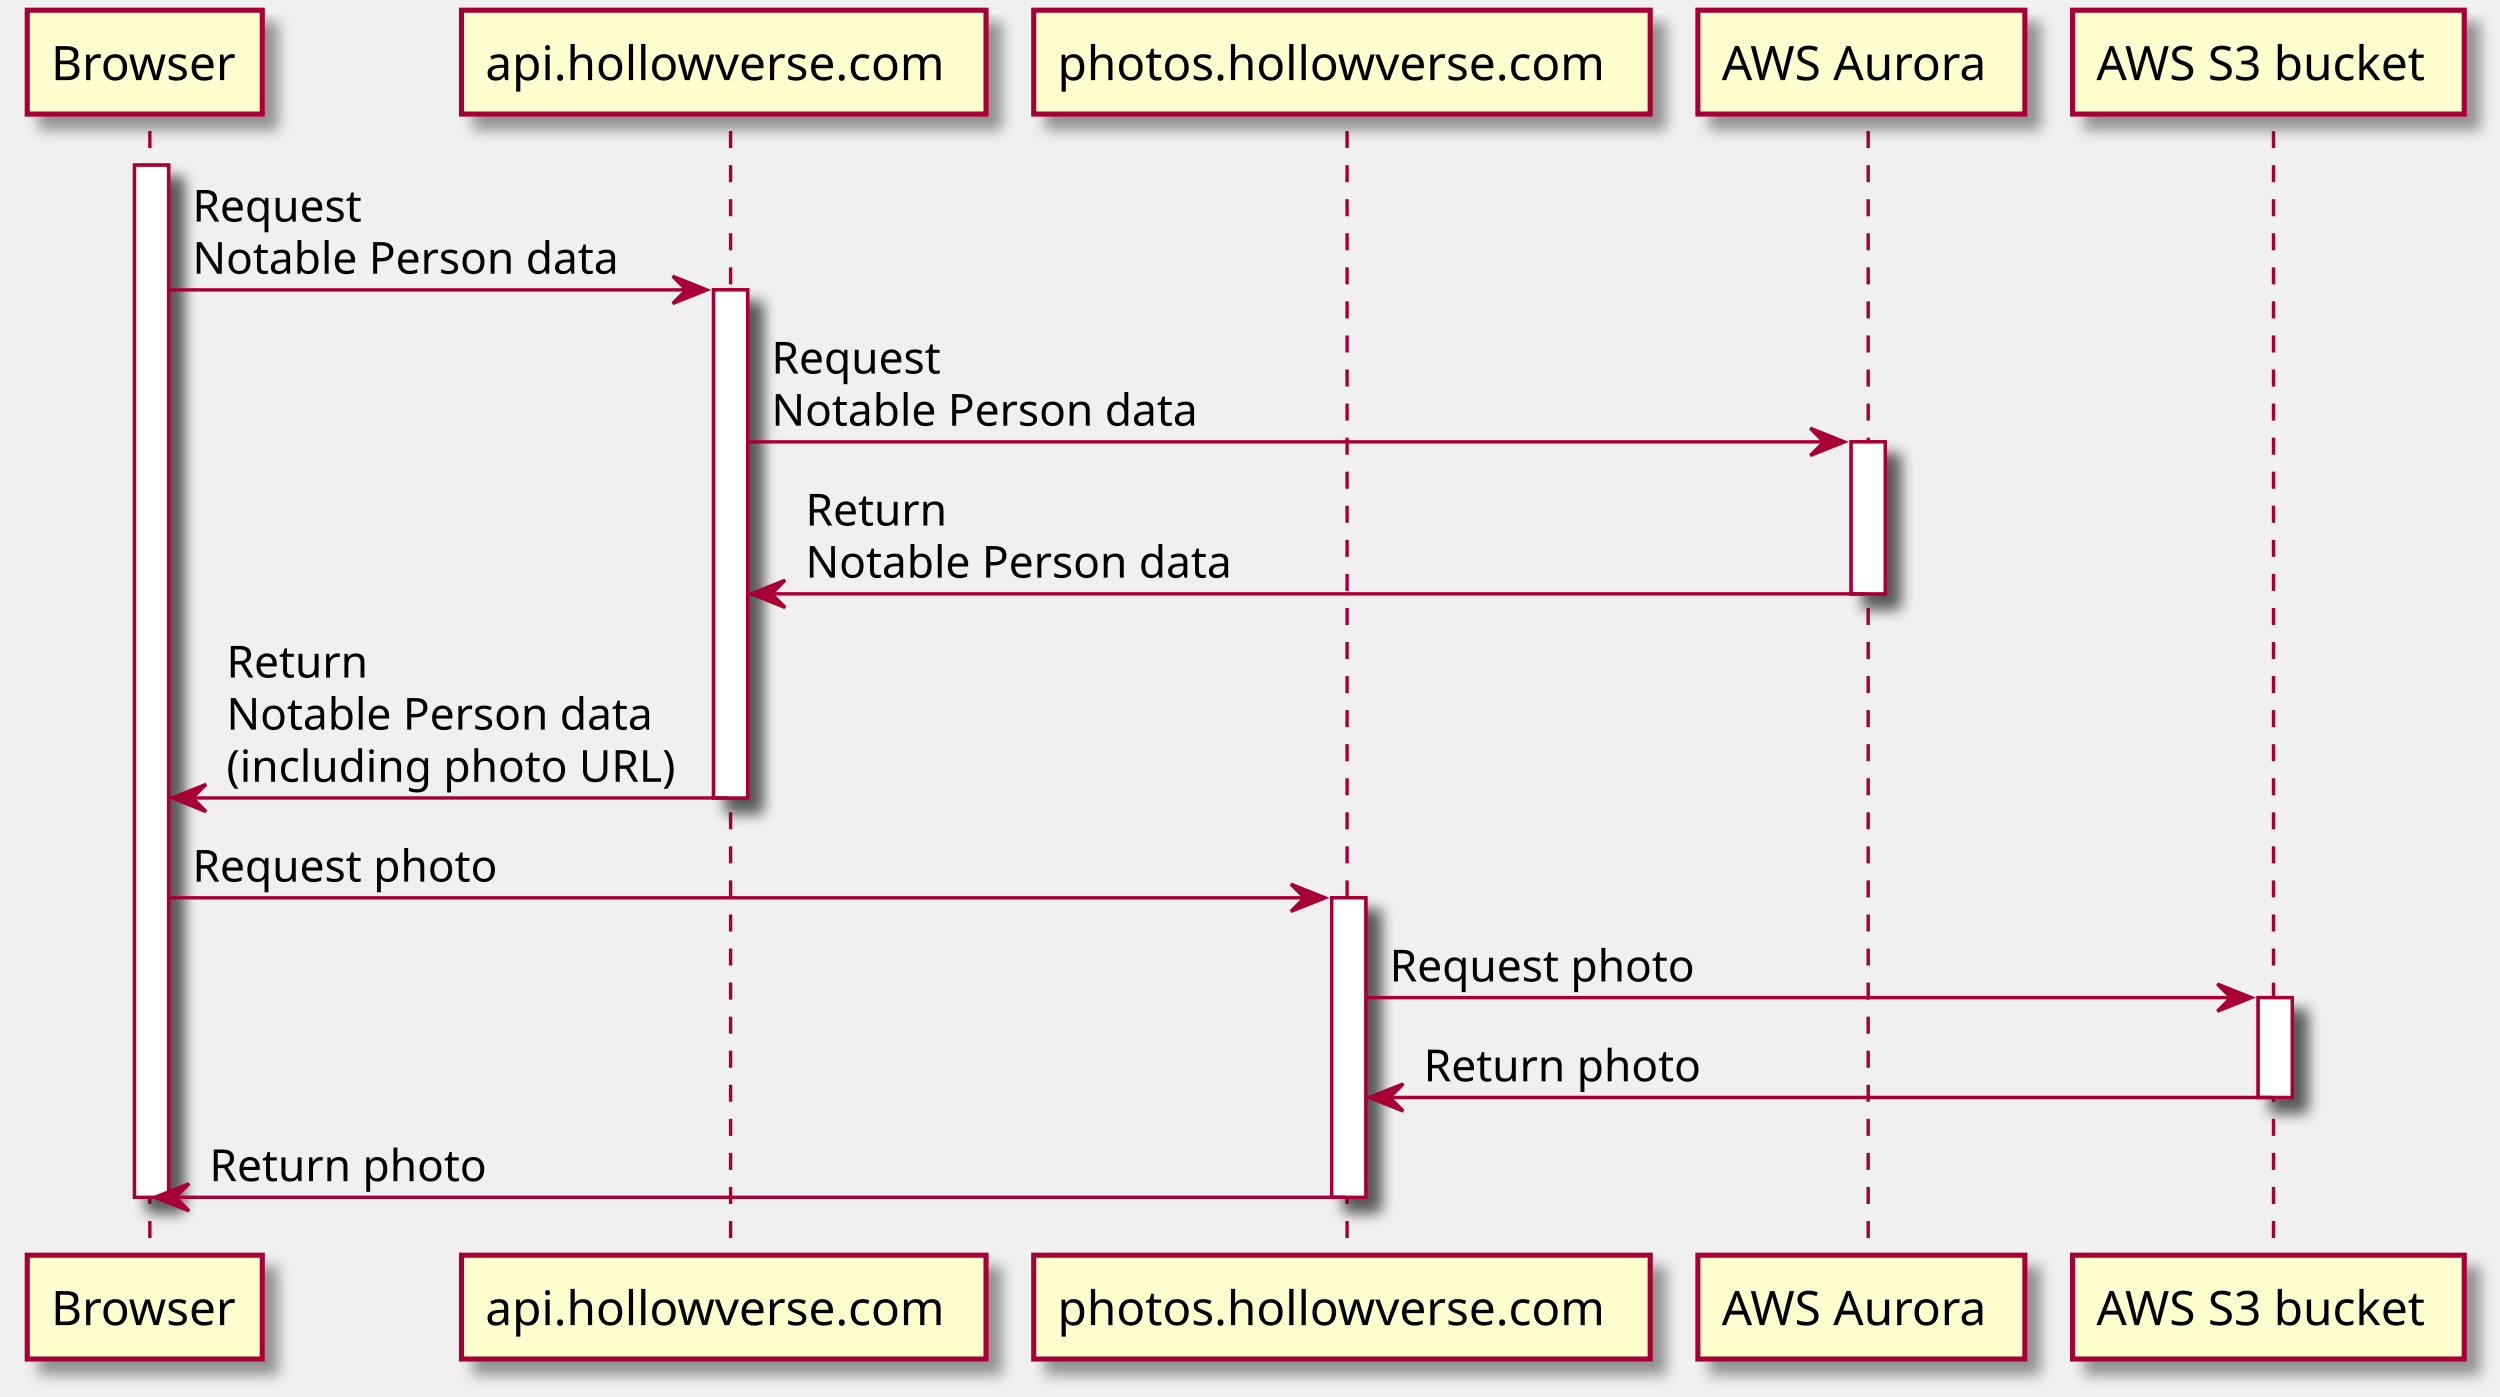
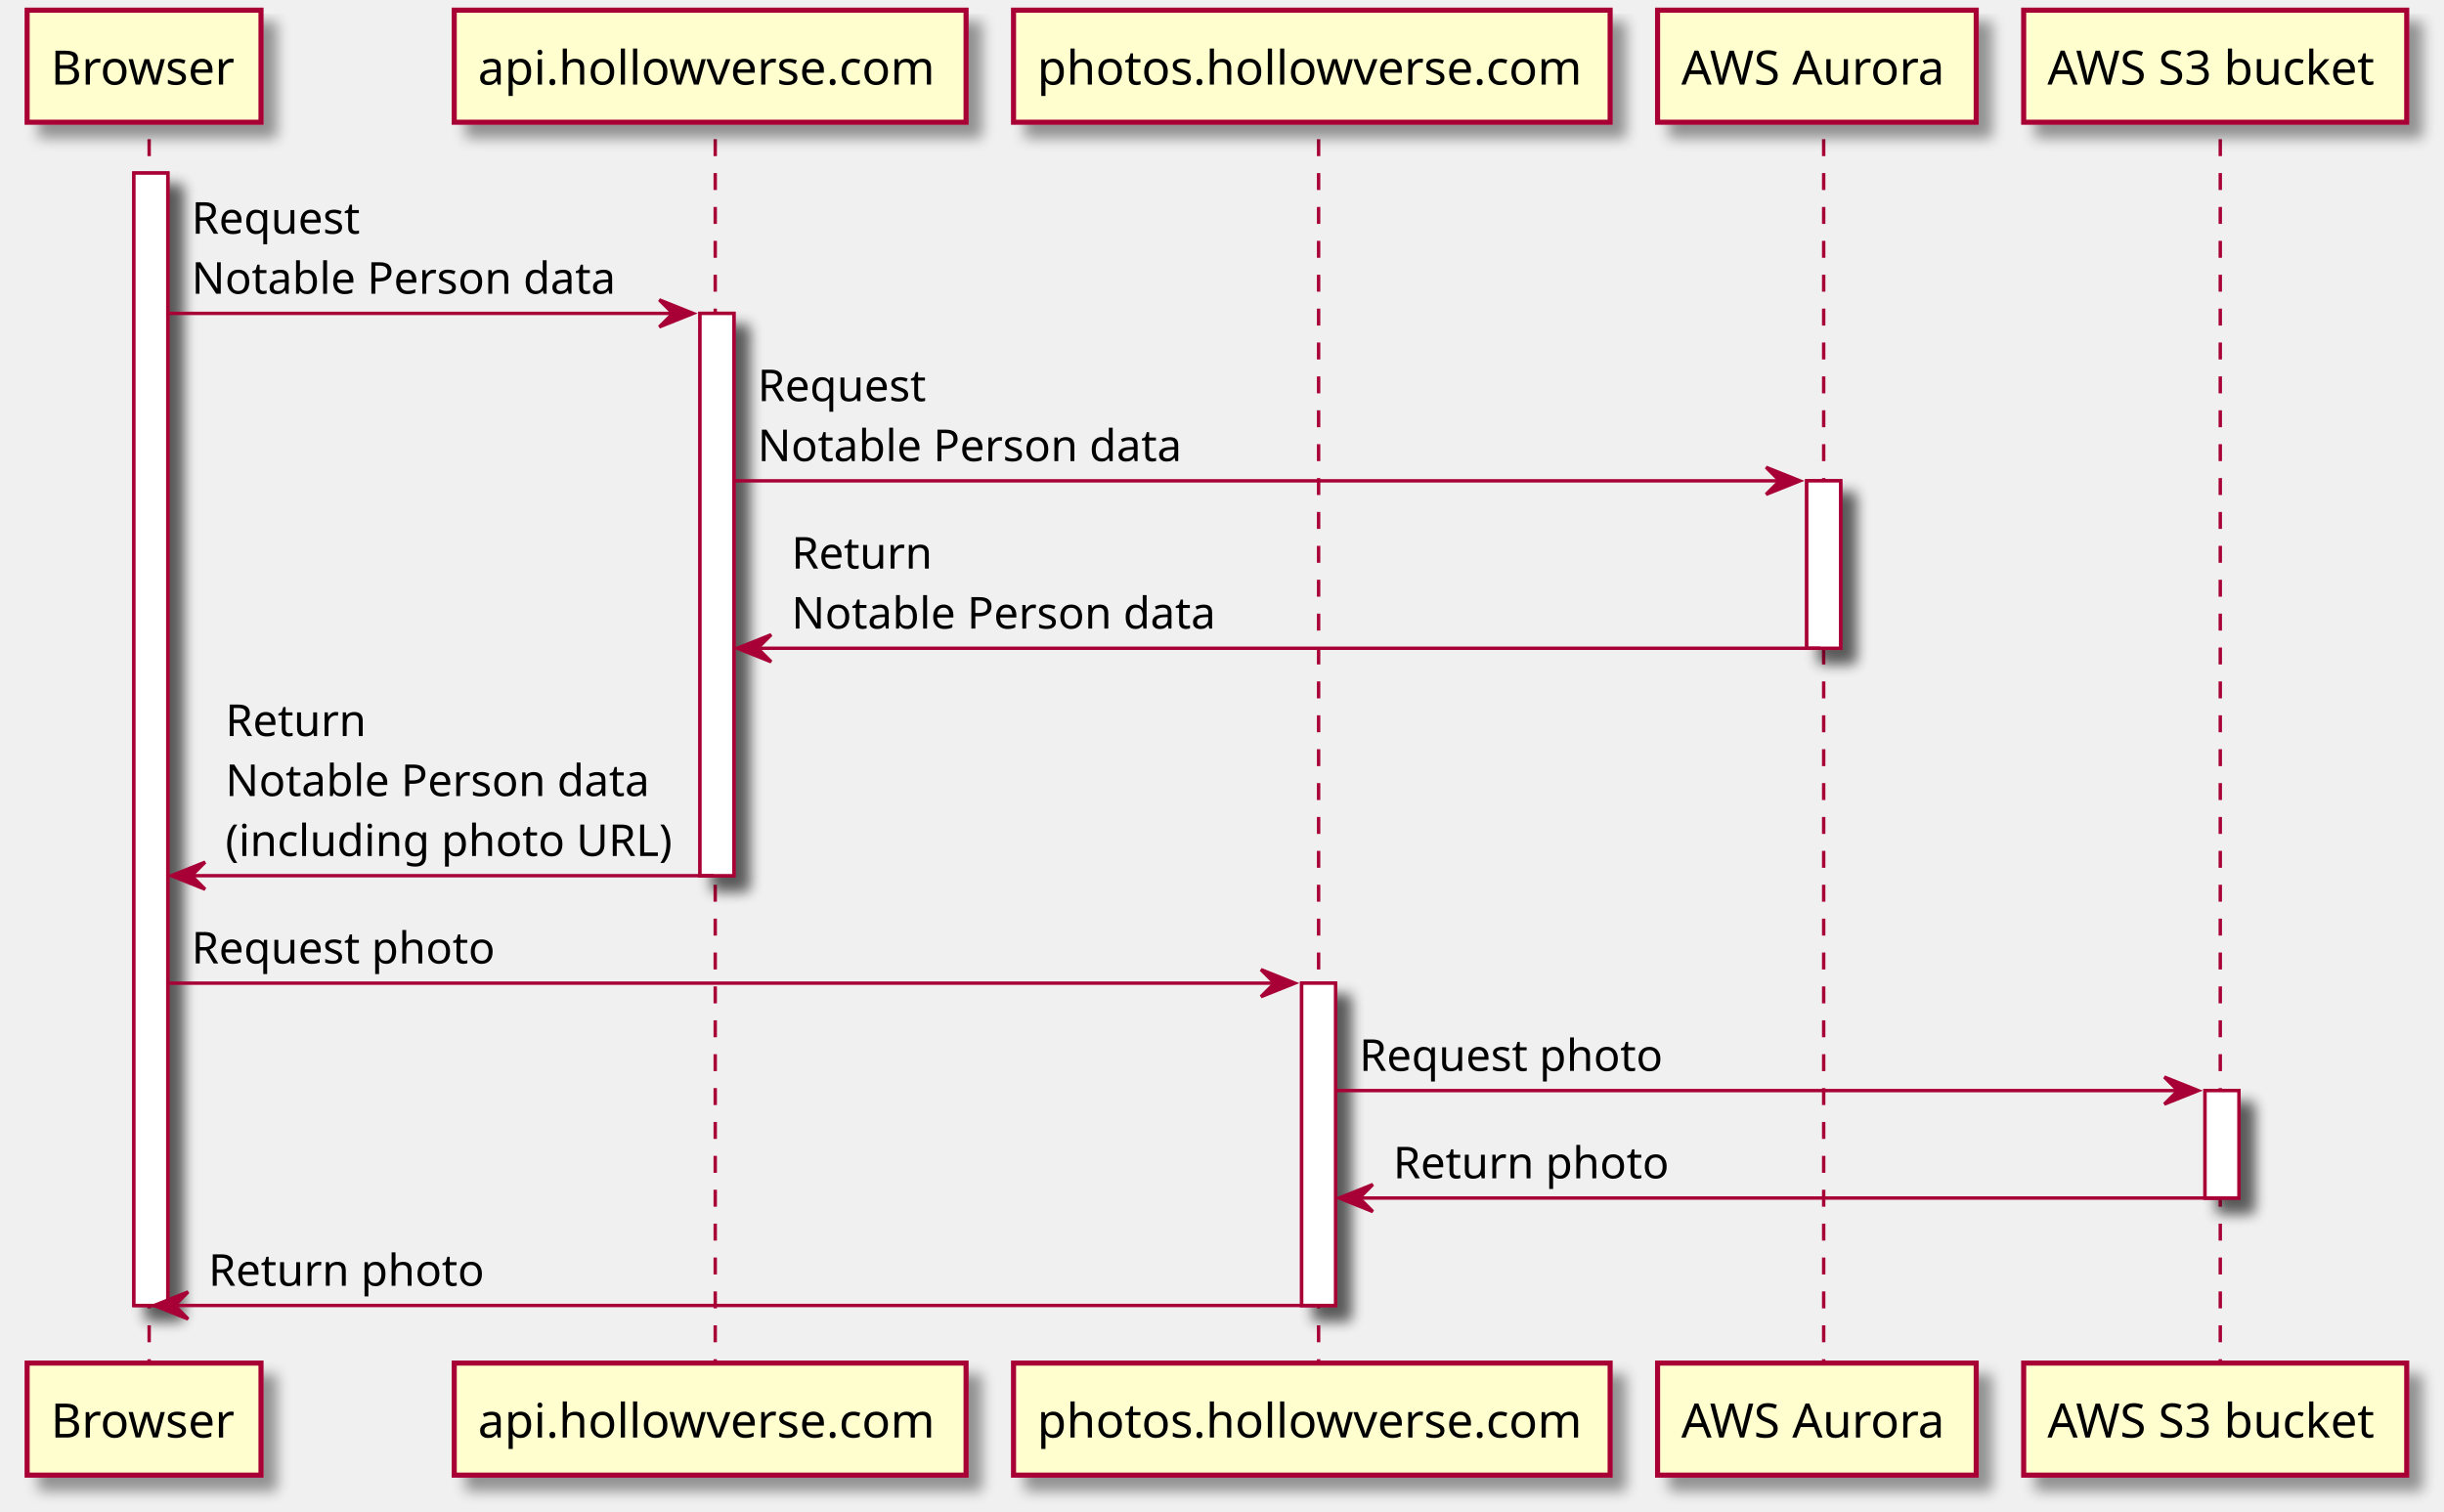
- <svg xmlns="http://www.w3.org/2000/svg" contentScriptType="application/ecmascript" contentStyleType="text/css" height="410px" preserveAspectRatio="none" style="width:734px;height:410px;" version="1.1" viewBox="0 0 734 410" width="734px" zoomAndPan="magnify">
+ <svg xmlns="http://www.w3.org/2000/svg" contentScriptType="application/ecmascript" contentStyleType="text/css" height="446px" preserveAspectRatio="none" style="width:721px;height:446px;" version="1.1" viewBox="0 0 721 446" width="721px" zoomAndPan="magnify">
  <defs>
    <filter height="300%" id="f1o1mt7dfdqe4l" width="300%" x="-1" y="-1">
      <feGaussianBlur result="blurOut" stdDeviation="2.0" />
      <feColorMatrix in="blurOut" result="blurOut2" type="matrix" values="0 0 0 0 0 0 0 0 0 0 0 0 0 0 0 0 0 0 .4 0" />
      <feOffset dx="4.0" dy="4.0" in="blurOut2" result="blurOut3" />
      <feBlend in="SourceGraphic" in2="blurOut3" mode="normal" />
    </filter>
  </defs>
  <g>
-     <rect fill="#FFFFFF" filter="url(#f1o1mt7dfdqe4l)" height="303.037" style="stroke: #A80036; stroke-width: 1.0;" width="10" x="39.5" y="48.488" />
-     <rect fill="#FFFFFF" filter="url(#f1o1mt7dfdqe4l)" height="149.174" style="stroke: #A80036; stroke-width: 1.0;" width="10" x="209.5" y="85.109" />
-     <rect fill="#FFFFFF" filter="url(#f1o1mt7dfdqe4l)" height="87.932" style="stroke: #A80036; stroke-width: 1.0;" width="10" x="391" y="263.594" />
-     <rect fill="#FFFFFF" filter="url(#f1o1mt7dfdqe4l)" height="44.621" style="stroke: #A80036; stroke-width: 1.0;" width="10" x="543.5" y="129.731" />
-     <rect fill="#FFFFFF" filter="url(#f1o1mt7dfdqe4l)" height="29.311" style="stroke: #A80036; stroke-width: 1.0;" width="10" x="663" y="292.904" />
-     <line style="stroke: #A80036; stroke-width: 1.0; stroke-dasharray: 5.0,5.0;" x1="44" x2="44" y1="38.488" y2="369.525" />
-     <line style="stroke: #A80036; stroke-width: 1.0; stroke-dasharray: 5.0,5.0;" x1="214.5" x2="214.5" y1="38.488" y2="369.525" />
-     <line style="stroke: #A80036; stroke-width: 1.0; stroke-dasharray: 5.0,5.0;" x1="395.5" x2="395.5" y1="38.488" y2="369.525" />
-     <line style="stroke: #A80036; stroke-width: 1.0; stroke-dasharray: 5.0,5.0;" x1="548.5" x2="548.5" y1="38.488" y2="369.525" />
-     <line style="stroke: #A80036; stroke-width: 1.0; stroke-dasharray: 5.0,5.0;" x1="667.5" x2="667.5" y1="38.488" y2="369.525" />
-     <rect fill="#FEFECE" filter="url(#f1o1mt7dfdqe4l)" height="30.488" style="stroke: #A80036; stroke-width: 1.5;" width="69" x="8" y="3" />
-     <text fill="#000000" font-family="sans-serif" font-size="14" lengthAdjust="spacingAndGlyphs" textLength="55" x="15" y="23.535">Browser</text>
-     <rect fill="#FEFECE" filter="url(#f1o1mt7dfdqe4l)" height="30.488" style="stroke: #A80036; stroke-width: 1.5;" width="69" x="8" y="368.525" />
-     <text fill="#000000" font-family="sans-serif" font-size="14" lengthAdjust="spacingAndGlyphs" textLength="55" x="15" y="389.06">Browser</text>
-     <rect fill="#FEFECE" filter="url(#f1o1mt7dfdqe4l)" height="30.488" style="stroke: #A80036; stroke-width: 1.5;" width="154" x="135.5" y="3" />
-     <text fill="#000000" font-family="sans-serif" font-size="14" lengthAdjust="spacingAndGlyphs" textLength="140" x="142.5" y="23.535">api.hollowverse.com</text>
-     <rect fill="#FEFECE" filter="url(#f1o1mt7dfdqe4l)" height="30.488" style="stroke: #A80036; stroke-width: 1.5;" width="154" x="135.5" y="368.525" />
-     <text fill="#000000" font-family="sans-serif" font-size="14" lengthAdjust="spacingAndGlyphs" textLength="140" x="142.5" y="389.06">api.hollowverse.com</text>
-     <rect fill="#FEFECE" filter="url(#f1o1mt7dfdqe4l)" height="30.488" style="stroke: #A80036; stroke-width: 1.5;" width="181" x="303.5" y="3" />
-     <text fill="#000000" font-family="sans-serif" font-size="14" lengthAdjust="spacingAndGlyphs" textLength="167" x="310.5" y="23.535">photos.hollowverse.com</text>
-     <rect fill="#FEFECE" filter="url(#f1o1mt7dfdqe4l)" height="30.488" style="stroke: #A80036; stroke-width: 1.5;" width="181" x="303.5" y="368.525" />
-     <text fill="#000000" font-family="sans-serif" font-size="14" lengthAdjust="spacingAndGlyphs" textLength="167" x="310.5" y="389.06">photos.hollowverse.com</text>
-     <rect fill="#FEFECE" filter="url(#f1o1mt7dfdqe4l)" height="30.488" style="stroke: #A80036; stroke-width: 1.5;" width="96" x="498.5" y="3" />
-     <text fill="#000000" font-family="sans-serif" font-size="14" lengthAdjust="spacingAndGlyphs" textLength="82" x="505.5" y="23.535">AWS Aurora</text>
-     <rect fill="#FEFECE" filter="url(#f1o1mt7dfdqe4l)" height="30.488" style="stroke: #A80036; stroke-width: 1.5;" width="96" x="498.5" y="368.525" />
-     <text fill="#000000" font-family="sans-serif" font-size="14" lengthAdjust="spacingAndGlyphs" textLength="82" x="505.5" y="389.06">AWS Aurora</text>
-     <rect fill="#FEFECE" filter="url(#f1o1mt7dfdqe4l)" height="30.488" style="stroke: #A80036; stroke-width: 1.5;" width="115" x="608.5" y="3" />
-     <text fill="#000000" font-family="sans-serif" font-size="14" lengthAdjust="spacingAndGlyphs" textLength="101" x="615.5" y="23.535">AWS S3 bucket</text>
-     <rect fill="#FEFECE" filter="url(#f1o1mt7dfdqe4l)" height="30.488" style="stroke: #A80036; stroke-width: 1.5;" width="115" x="608.5" y="368.525" />
-     <text fill="#000000" font-family="sans-serif" font-size="14" lengthAdjust="spacingAndGlyphs" textLength="101" x="615.5" y="389.06">AWS S3 bucket</text>
-     <rect fill="#FFFFFF" filter="url(#f1o1mt7dfdqe4l)" height="303.037" style="stroke: #A80036; stroke-width: 1.0;" width="10" x="39.5" y="48.488" />
-     <rect fill="#FFFFFF" filter="url(#f1o1mt7dfdqe4l)" height="149.174" style="stroke: #A80036; stroke-width: 1.0;" width="10" x="209.5" y="85.109" />
-     <rect fill="#FFFFFF" filter="url(#f1o1mt7dfdqe4l)" height="87.932" style="stroke: #A80036; stroke-width: 1.0;" width="10" x="391" y="263.594" />
-     <rect fill="#FFFFFF" filter="url(#f1o1mt7dfdqe4l)" height="44.621" style="stroke: #A80036; stroke-width: 1.0;" width="10" x="543.5" y="129.731" />
-     <rect fill="#FFFFFF" filter="url(#f1o1mt7dfdqe4l)" height="29.311" style="stroke: #A80036; stroke-width: 1.0;" width="10" x="663" y="292.904" />
-     <polygon fill="#A80036" points="197.5,81.109,207.5,85.109,197.5,89.109,201.5,85.109" style="stroke: #A80036; stroke-width: 1.0;" />
-     <line style="stroke: #A80036; stroke-width: 1.0;" x1="49.5" x2="203.5" y1="85.109" y2="85.109" />
-     <text fill="#000000" font-family="sans-serif" font-size="13" lengthAdjust="spacingAndGlyphs" textLength="50" x="56.5" y="65.057">Request</text>
-     <text fill="#000000" font-family="sans-serif" font-size="13" lengthAdjust="spacingAndGlyphs" textLength="126" x="56.5" y="80.367">Notable Person data</text>
-     <polygon fill="#A80036" points="531.5,125.731,541.5,129.731,531.5,133.731,535.5,129.731" style="stroke: #A80036; stroke-width: 1.0;" />
-     <line style="stroke: #A80036; stroke-width: 1.0;" x1="219.5" x2="537.5" y1="129.731" y2="129.731" />
-     <text fill="#000000" font-family="sans-serif" font-size="13" lengthAdjust="spacingAndGlyphs" textLength="50" x="226.5" y="109.678">Request</text>
-     <text fill="#000000" font-family="sans-serif" font-size="13" lengthAdjust="spacingAndGlyphs" textLength="126" x="226.5" y="124.988">Notable Person data</text>
-     <polygon fill="#A80036" points="230.5,170.352,220.5,174.352,230.5,178.352,226.5,174.352" style="stroke: #A80036; stroke-width: 1.0;" />
-     <line style="stroke: #A80036; stroke-width: 1.0;" x1="224.5" x2="547.5" y1="174.352" y2="174.352" />
-     <text fill="#000000" font-family="sans-serif" font-size="13" lengthAdjust="spacingAndGlyphs" textLength="41" x="236.5" y="154.299">Return</text>
-     <text fill="#000000" font-family="sans-serif" font-size="13" lengthAdjust="spacingAndGlyphs" textLength="126" x="236.5" y="169.609">Notable Person data</text>
-     <polygon fill="#A80036" points="60.5,230.283,50.5,234.283,60.5,238.283,56.5,234.283" style="stroke: #A80036; stroke-width: 1.0;" />
-     <line style="stroke: #A80036; stroke-width: 1.0;" x1="54.5" x2="213.5" y1="234.283" y2="234.283" />
-     <text fill="#000000" font-family="sans-serif" font-size="13" lengthAdjust="spacingAndGlyphs" textLength="41" x="66.5" y="198.92">Return</text>
-     <text fill="#000000" font-family="sans-serif" font-size="13" lengthAdjust="spacingAndGlyphs" textLength="126" x="66.5" y="214.231">Notable Person data</text>
-     <text fill="#000000" font-family="sans-serif" font-size="13" lengthAdjust="spacingAndGlyphs" textLength="136" x="66.5" y="229.541">(including photo URL)</text>
-     <polygon fill="#A80036" points="379,259.594,389,263.594,379,267.594,383,263.594" style="stroke: #A80036; stroke-width: 1.0;" />
-     <line style="stroke: #A80036; stroke-width: 1.0;" x1="49.5" x2="385" y1="263.594" y2="263.594" />
-     <text fill="#000000" font-family="sans-serif" font-size="13" lengthAdjust="spacingAndGlyphs" textLength="91" x="56.5" y="258.852">Request photo</text>
-     <polygon fill="#A80036" points="651,288.904,661,292.904,651,296.904,655,292.904" style="stroke: #A80036; stroke-width: 1.0;" />
-     <line style="stroke: #A80036; stroke-width: 1.0;" x1="401" x2="657" y1="292.904" y2="292.904" />
-     <text fill="#000000" font-family="sans-serif" font-size="13" lengthAdjust="spacingAndGlyphs" textLength="91" x="408" y="288.162">Request photo</text>
-     <polygon fill="#A80036" points="412,318.215,402,322.215,412,326.215,408,322.215" style="stroke: #A80036; stroke-width: 1.0;" />
-     <line style="stroke: #A80036; stroke-width: 1.0;" x1="406" x2="667" y1="322.215" y2="322.215" />
-     <text fill="#000000" font-family="sans-serif" font-size="13" lengthAdjust="spacingAndGlyphs" textLength="82" x="418" y="317.473">Return photo</text>
-     <polygon fill="#A80036" points="55.5,347.525,45.5,351.525,55.5,355.525,51.5,351.525" style="stroke: #A80036; stroke-width: 1.0;" />
-     <line style="stroke: #A80036; stroke-width: 1.0;" x1="49.5" x2="395" y1="351.525" y2="351.525" />
-     <text fill="#000000" font-family="sans-serif" font-size="13" lengthAdjust="spacingAndGlyphs" textLength="82" x="61.5" y="346.783">Return photo</text>
+     <rect fill="#FFFFFF" filter="url(#f1o1mt7dfdqe4l)" height="334.147" style="stroke: #A80036; stroke-width: 1.0;" width="10" x="39.5" y="51.065" />
+     <rect fill="#FFFFFF" filter="url(#f1o1mt7dfdqe4l)" height="165.925" style="stroke: #A80036; stroke-width: 1.0;" width="10" x="206.5" y="92.473" />
+     <rect fill="#FFFFFF" filter="url(#f1o1mt7dfdqe4l)" height="95.111" style="stroke: #A80036; stroke-width: 1.0;" width="10" x="384" y="290.102" />
+     <rect fill="#FFFFFF" filter="url(#f1o1mt7dfdqe4l)" height="49.407" style="stroke: #A80036; stroke-width: 1.0;" width="10" x="533" y="141.88" />
+     <rect fill="#FFFFFF" filter="url(#f1o1mt7dfdqe4l)" height="31.704" style="stroke: #A80036; stroke-width: 1.0;" width="10" x="650.5" y="321.805" />
+     <line style="stroke: #A80036; stroke-width: 1.0; stroke-dasharray: 5.0,5.0;" x1="44" x2="44" y1="41.065" y2="403.212" />
+     <line style="stroke: #A80036; stroke-width: 1.0; stroke-dasharray: 5.0,5.0;" x1="211" x2="211" y1="41.065" y2="403.212" />
+     <line style="stroke: #A80036; stroke-width: 1.0; stroke-dasharray: 5.0,5.0;" x1="389" x2="389" y1="41.065" y2="403.212" />
+     <line style="stroke: #A80036; stroke-width: 1.0; stroke-dasharray: 5.0,5.0;" x1="538" x2="538" y1="41.065" y2="403.212" />
+     <line style="stroke: #A80036; stroke-width: 1.0; stroke-dasharray: 5.0,5.0;" x1="655" x2="655" y1="41.065" y2="403.212" />
+     <rect fill="#FEFECE" filter="url(#f1o1mt7dfdqe4l)" height="33.065" style="stroke: #A80036; stroke-width: 1.5;" width="69" x="8" y="3" />
+     <text fill="#000000" font-family="sans-serif" font-size="14" lengthAdjust="spacingAndGlyphs" textLength="55" x="15" y="24.964">Browser</text>
+     <rect fill="#FEFECE" filter="url(#f1o1mt7dfdqe4l)" height="33.065" style="stroke: #A80036; stroke-width: 1.5;" width="69" x="8" y="402.212" />
+     <text fill="#000000" font-family="sans-serif" font-size="14" lengthAdjust="spacingAndGlyphs" textLength="55" x="15" y="424.176">Browser</text>
+     <rect fill="#FEFECE" filter="url(#f1o1mt7dfdqe4l)" height="33.065" style="stroke: #A80036; stroke-width: 1.5;" width="151" x="134" y="3" />
+     <text fill="#000000" font-family="sans-serif" font-size="14" lengthAdjust="spacingAndGlyphs" textLength="137" x="141" y="24.964">api.hollowverse.com</text>
+     <rect fill="#FEFECE" filter="url(#f1o1mt7dfdqe4l)" height="33.065" style="stroke: #A80036; stroke-width: 1.5;" width="151" x="134" y="402.212" />
+     <text fill="#000000" font-family="sans-serif" font-size="14" lengthAdjust="spacingAndGlyphs" textLength="137" x="141" y="424.176">api.hollowverse.com</text>
+     <rect fill="#FEFECE" filter="url(#f1o1mt7dfdqe4l)" height="33.065" style="stroke: #A80036; stroke-width: 1.5;" width="176" x="299" y="3" />
+     <text fill="#000000" font-family="sans-serif" font-size="14" lengthAdjust="spacingAndGlyphs" textLength="162" x="306" y="24.964">photos.hollowverse.com</text>
+     <rect fill="#FEFECE" filter="url(#f1o1mt7dfdqe4l)" height="33.065" style="stroke: #A80036; stroke-width: 1.5;" width="176" x="299" y="402.212" />
+     <text fill="#000000" font-family="sans-serif" font-size="14" lengthAdjust="spacingAndGlyphs" textLength="162" x="306" y="424.176">photos.hollowverse.com</text>
+     <rect fill="#FEFECE" filter="url(#f1o1mt7dfdqe4l)" height="33.065" style="stroke: #A80036; stroke-width: 1.5;" width="94" x="489" y="3" />
+     <text fill="#000000" font-family="sans-serif" font-size="14" lengthAdjust="spacingAndGlyphs" textLength="80" x="496" y="24.964">AWS Aurora</text>
+     <rect fill="#FEFECE" filter="url(#f1o1mt7dfdqe4l)" height="33.065" style="stroke: #A80036; stroke-width: 1.5;" width="94" x="489" y="402.212" />
+     <text fill="#000000" font-family="sans-serif" font-size="14" lengthAdjust="spacingAndGlyphs" textLength="80" x="496" y="424.176">AWS Aurora</text>
+     <rect fill="#FEFECE" filter="url(#f1o1mt7dfdqe4l)" height="33.065" style="stroke: #A80036; stroke-width: 1.5;" width="113" x="597" y="3" />
+     <text fill="#000000" font-family="sans-serif" font-size="14" lengthAdjust="spacingAndGlyphs" textLength="99" x="604" y="24.964">AWS S3 bucket</text>
+     <rect fill="#FEFECE" filter="url(#f1o1mt7dfdqe4l)" height="33.065" style="stroke: #A80036; stroke-width: 1.5;" width="113" x="597" y="402.212" />
+     <text fill="#000000" font-family="sans-serif" font-size="14" lengthAdjust="spacingAndGlyphs" textLength="99" x="604" y="424.176">AWS S3 bucket</text>
+     <rect fill="#FFFFFF" filter="url(#f1o1mt7dfdqe4l)" height="334.147" style="stroke: #A80036; stroke-width: 1.0;" width="10" x="39.5" y="51.065" />
+     <rect fill="#FFFFFF" filter="url(#f1o1mt7dfdqe4l)" height="165.925" style="stroke: #A80036; stroke-width: 1.0;" width="10" x="206.5" y="92.473" />
+     <rect fill="#FFFFFF" filter="url(#f1o1mt7dfdqe4l)" height="95.111" style="stroke: #A80036; stroke-width: 1.0;" width="10" x="384" y="290.102" />
+     <rect fill="#FFFFFF" filter="url(#f1o1mt7dfdqe4l)" height="49.407" style="stroke: #A80036; stroke-width: 1.0;" width="10" x="533" y="141.88" />
+     <rect fill="#FFFFFF" filter="url(#f1o1mt7dfdqe4l)" height="31.704" style="stroke: #A80036; stroke-width: 1.0;" width="10" x="650.5" y="321.805" />
+     <polygon fill="#A80036" points="194.5,88.473,204.5,92.473,194.5,96.473,198.5,92.473" style="stroke: #A80036; stroke-width: 1.0;" />
+     <line style="stroke: #A80036; stroke-width: 1.0;" x1="49.5" x2="200.5" y1="92.473" y2="92.473" />
+     <text fill="#000000" font-family="sans-serif" font-size="13" lengthAdjust="spacingAndGlyphs" textLength="49" x="56.5" y="68.96">Request</text>
+     <text fill="#000000" font-family="sans-serif" font-size="13" lengthAdjust="spacingAndGlyphs" textLength="123" x="56.5" y="86.664">Notable Person data</text>
+     <polygon fill="#A80036" points="521,137.88,531,141.88,521,145.88,525,141.88" style="stroke: #A80036; stroke-width: 1.0;" />
+     <line style="stroke: #A80036; stroke-width: 1.0;" x1="216.5" x2="527" y1="141.88" y2="141.88" />
+     <text fill="#000000" font-family="sans-serif" font-size="13" lengthAdjust="spacingAndGlyphs" textLength="49" x="223.5" y="118.368">Request</text>
+     <text fill="#000000" font-family="sans-serif" font-size="13" lengthAdjust="spacingAndGlyphs" textLength="123" x="223.5" y="136.071">Notable Person data</text>
+     <polygon fill="#A80036" points="227.5,187.287,217.5,191.287,227.5,195.287,223.5,191.287" style="stroke: #A80036; stroke-width: 1.0;" />
+     <line style="stroke: #A80036; stroke-width: 1.0;" x1="221.5" x2="537" y1="191.287" y2="191.287" />
+     <text fill="#000000" font-family="sans-serif" font-size="13" lengthAdjust="spacingAndGlyphs" textLength="41" x="233.5" y="167.775">Return</text>
+     <text fill="#000000" font-family="sans-serif" font-size="13" lengthAdjust="spacingAndGlyphs" textLength="123" x="233.5" y="185.478">Notable Person data</text>
+     <polygon fill="#A80036" points="60.5,254.398,50.5,258.398,60.5,262.398,56.5,258.398" style="stroke: #A80036; stroke-width: 1.0;" />
+     <line style="stroke: #A80036; stroke-width: 1.0;" x1="54.5" x2="210.5" y1="258.398" y2="258.398" />
+     <text fill="#000000" font-family="sans-serif" font-size="13" lengthAdjust="spacingAndGlyphs" textLength="41" x="66.5" y="217.182">Return</text>
+     <text fill="#000000" font-family="sans-serif" font-size="13" lengthAdjust="spacingAndGlyphs" textLength="123" x="66.5" y="234.886">Notable Person data</text>
+     <text fill="#000000" font-family="sans-serif" font-size="13" lengthAdjust="spacingAndGlyphs" textLength="133" x="66.5" y="252.589">(including photo URL)</text>
+     <polygon fill="#A80036" points="372,286.102,382,290.102,372,294.102,376,290.102" style="stroke: #A80036; stroke-width: 1.0;" />
+     <line style="stroke: #A80036; stroke-width: 1.0;" x1="49.5" x2="378" y1="290.102" y2="290.102" />
+     <text fill="#000000" font-family="sans-serif" font-size="13" lengthAdjust="spacingAndGlyphs" textLength="89" x="56.5" y="284.293">Request photo</text>
+     <polygon fill="#A80036" points="638.5,317.805,648.5,321.805,638.5,325.805,642.5,321.805" style="stroke: #A80036; stroke-width: 1.0;" />
+     <line style="stroke: #A80036; stroke-width: 1.0;" x1="394" x2="644.5" y1="321.805" y2="321.805" />
+     <text fill="#000000" font-family="sans-serif" font-size="13" lengthAdjust="spacingAndGlyphs" textLength="89" x="401" y="315.997">Request photo</text>
+     <polygon fill="#A80036" points="405,349.509,395,353.509,405,357.509,401,353.509" style="stroke: #A80036; stroke-width: 1.0;" />
+     <line style="stroke: #A80036; stroke-width: 1.0;" x1="399" x2="654.5" y1="353.509" y2="353.509" />
+     <text fill="#000000" font-family="sans-serif" font-size="13" lengthAdjust="spacingAndGlyphs" textLength="81" x="411" y="347.7">Return photo</text>
+     <polygon fill="#A80036" points="55.5,381.212,45.5,385.212,55.5,389.212,51.5,385.212" style="stroke: #A80036; stroke-width: 1.0;" />
+     <line style="stroke: #A80036; stroke-width: 1.0;" x1="49.5" x2="388" y1="385.212" y2="385.212" />
+     <text fill="#000000" font-family="sans-serif" font-size="13" lengthAdjust="spacingAndGlyphs" textLength="81" x="61.5" y="379.404">Return photo</text>
  </g>
</svg>
